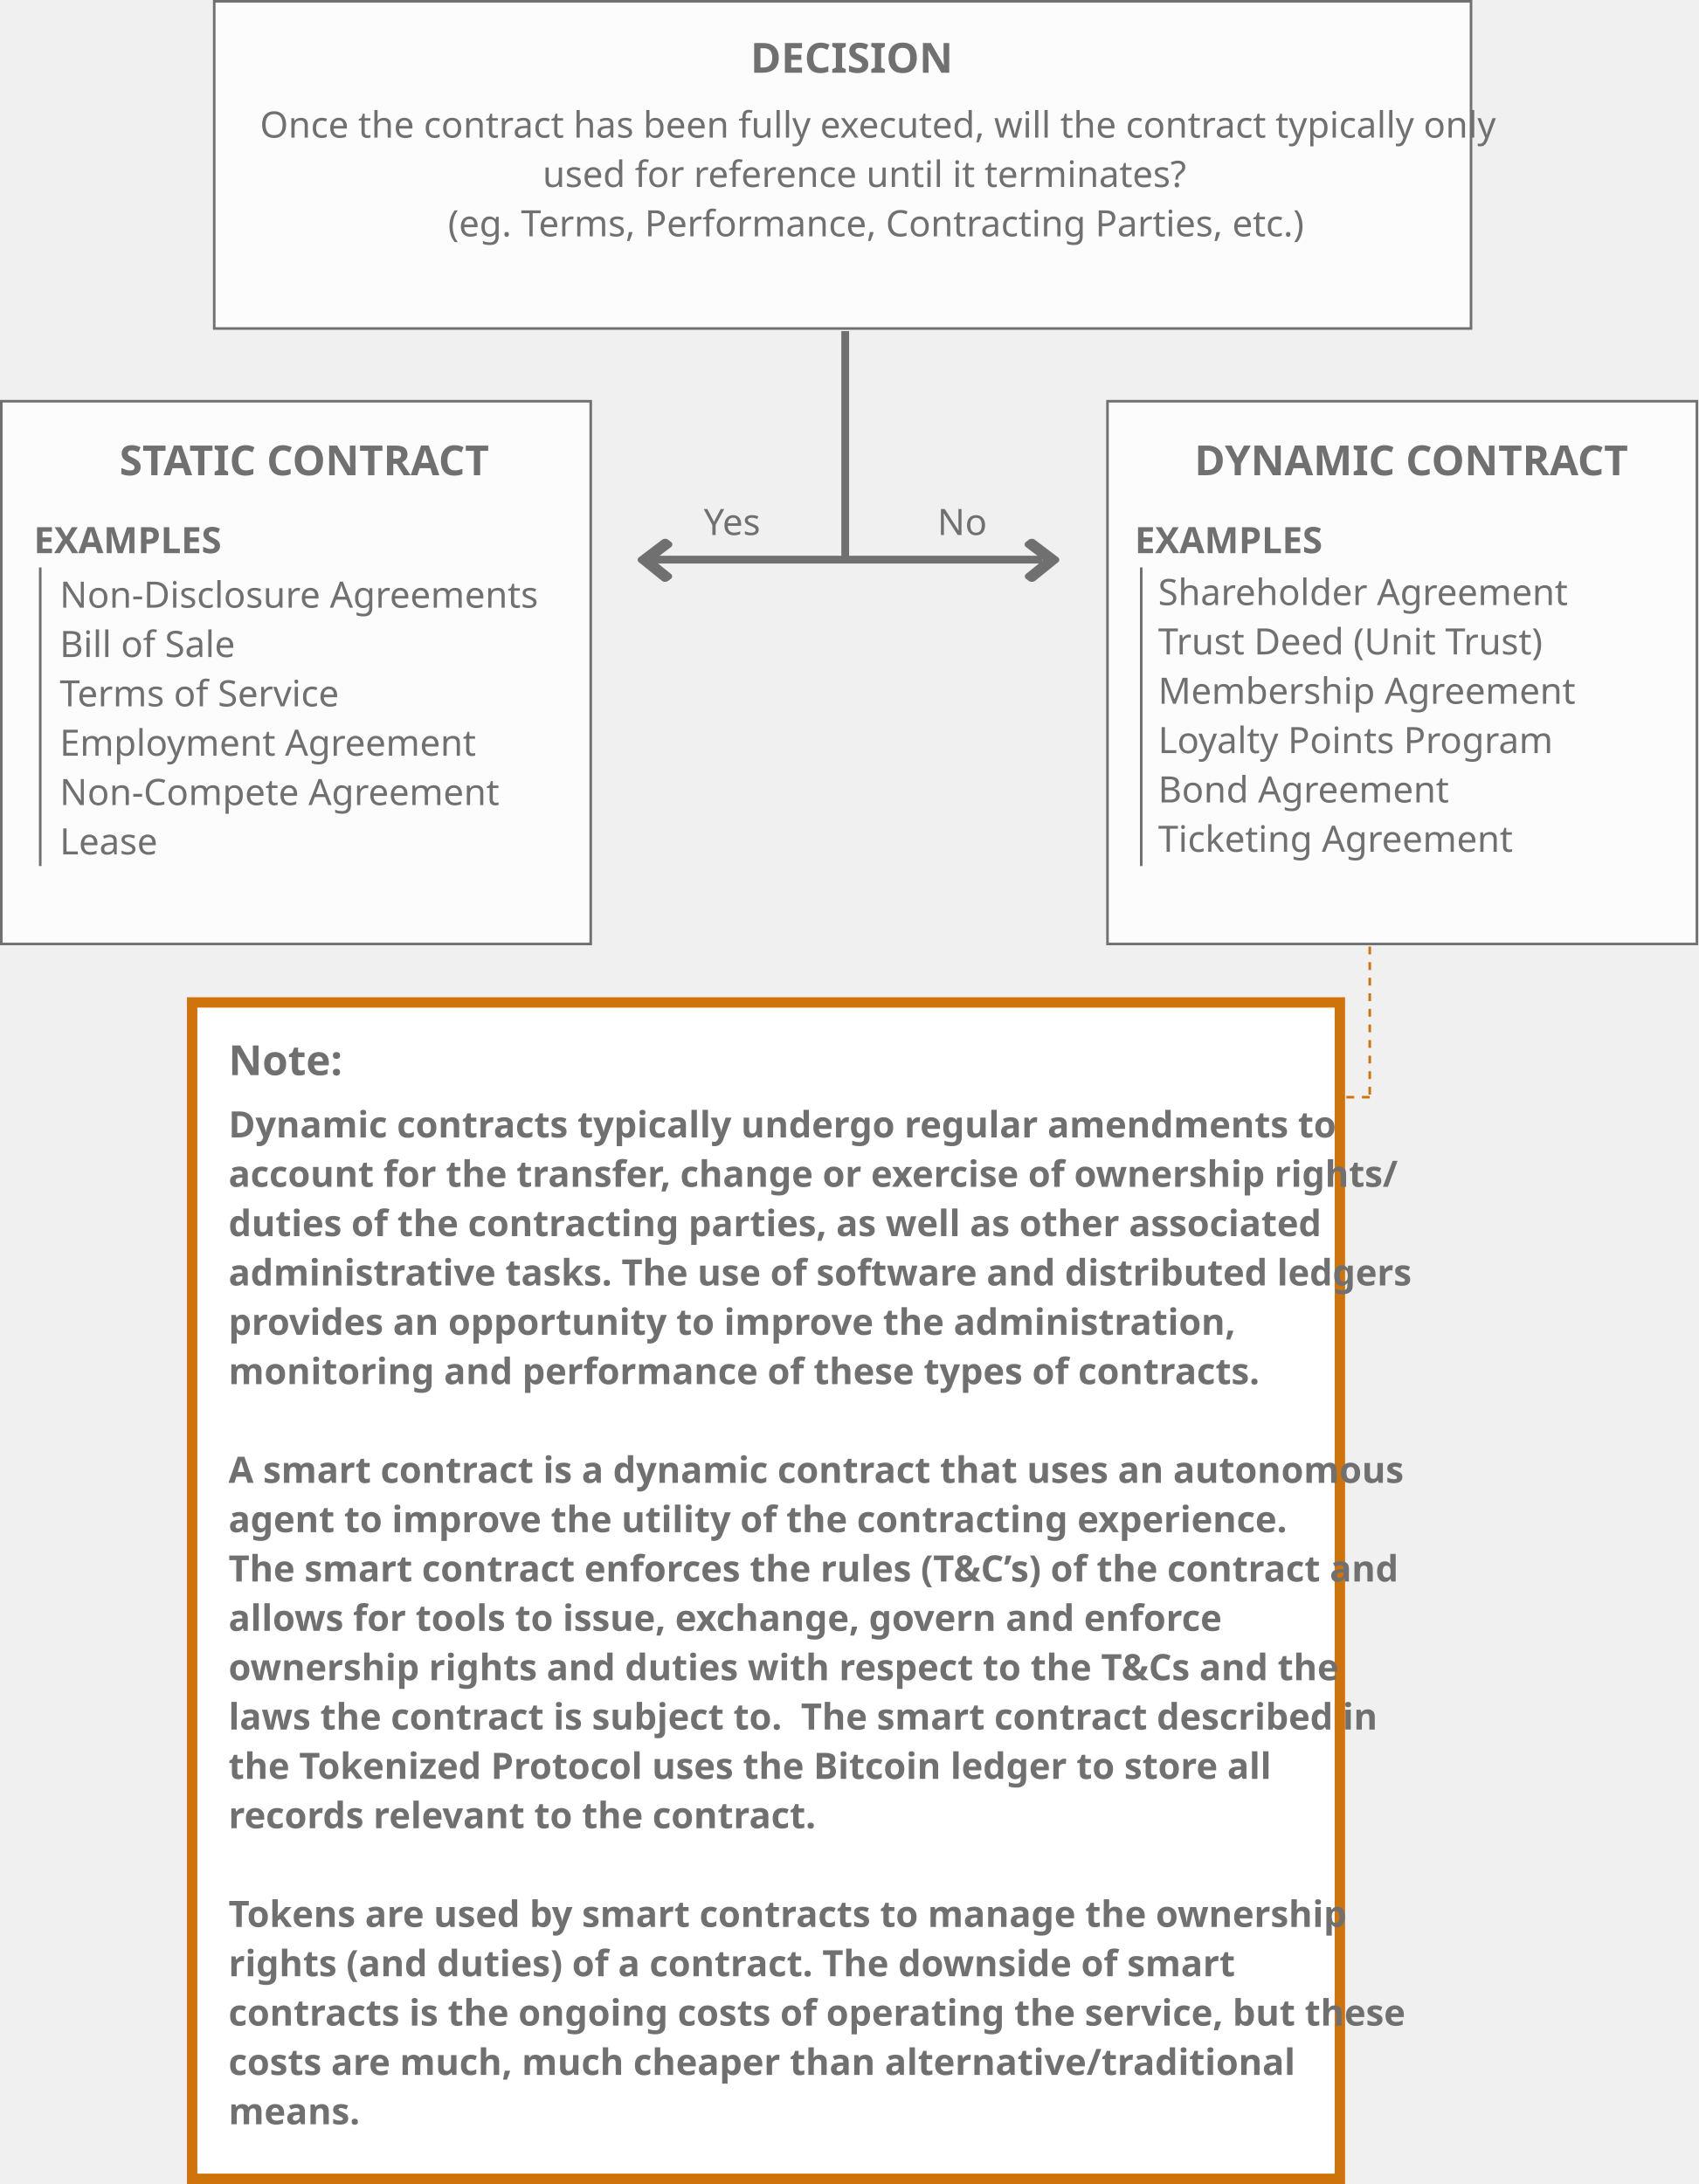
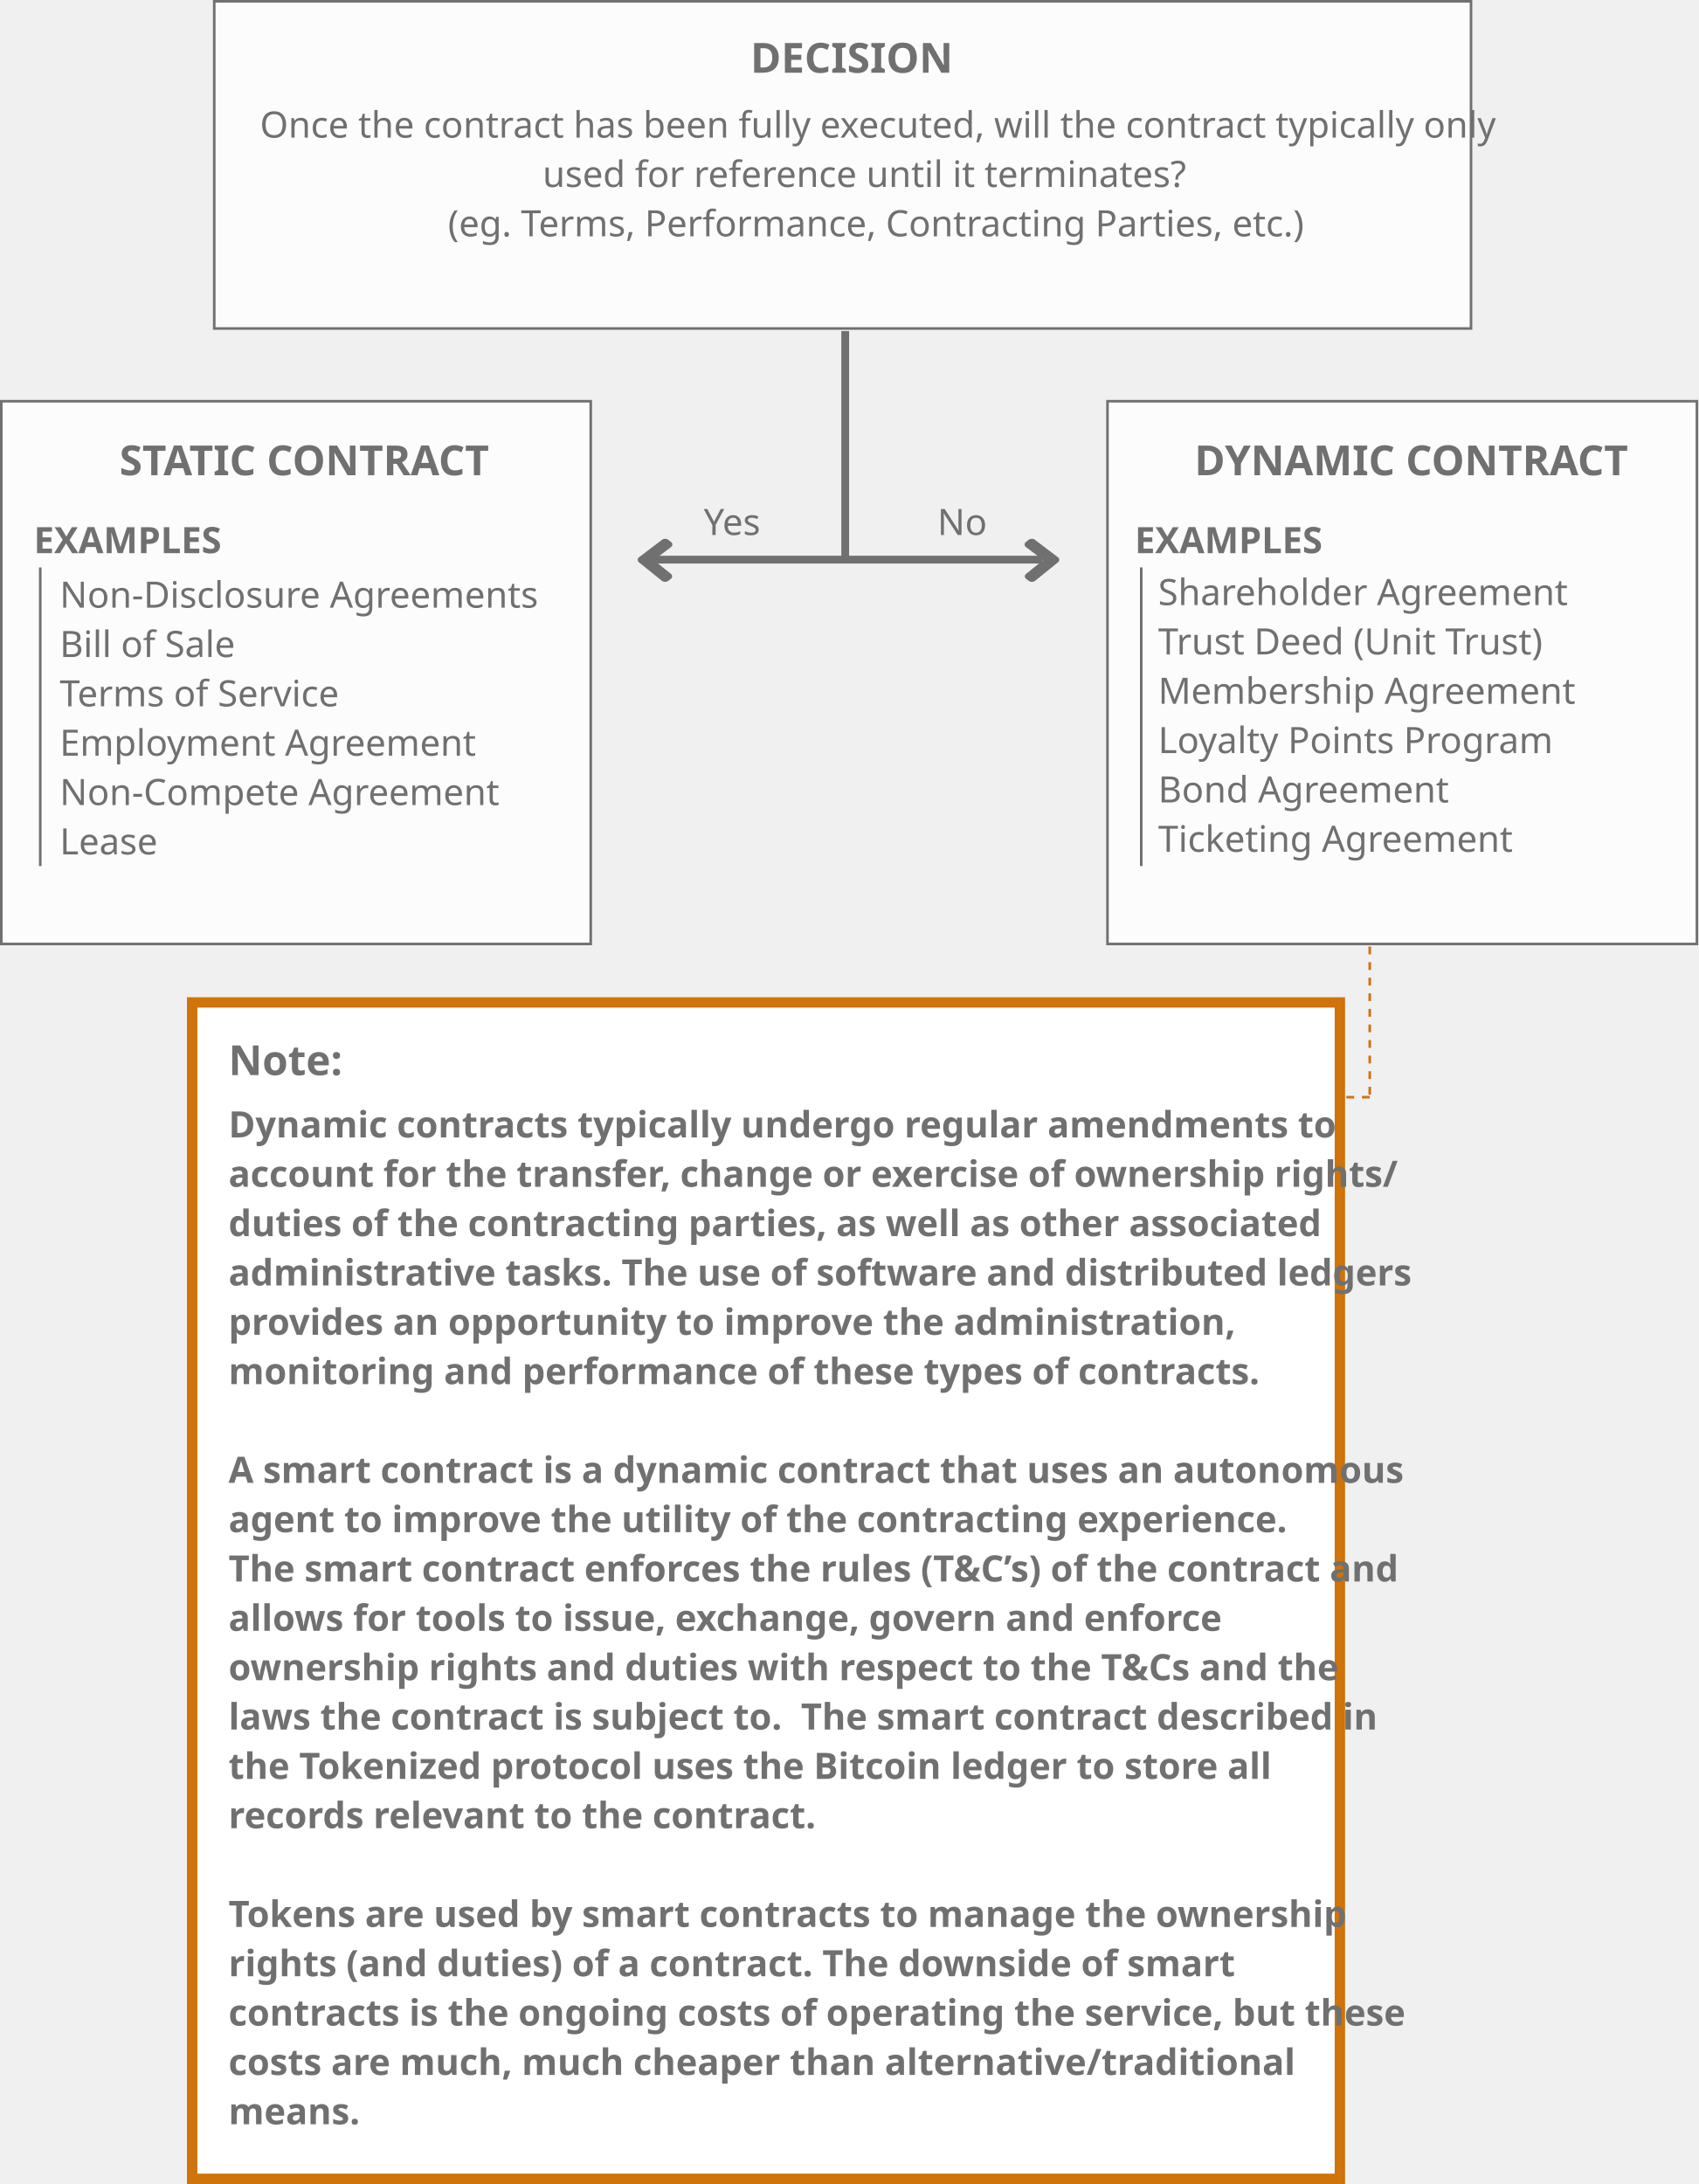
<svg xmlns="http://www.w3.org/2000/svg" width="654" height="841" viewBox="0 0 654 841">
  <g id="contract-formation-decision-tree" transform="translate(-9388 897)">
    <line id="Line_352" data-name="Line 352" x2="150" transform="translate(9639.5 -681.5)" fill="none" stroke="#707070" stroke-width="3" />
    <path id="Path_60" data-name="Path 60" d="M6.231,8.3l6.65-5.194a1.2,1.2,0,0,0,.512-.965,1.166,1.166,0,0,0-.493-.961L11.892.389A1.908,1.908,0,0,0,10.667,0,1.955,1.955,0,0,0,9.434.4L.512,7.355A1.2,1.2,0,0,0,0,8.32a1.167,1.167,0,0,0,.493.961l8.78,6.9a1.909,1.909,0,0,0,1.225.39,1.952,1.952,0,0,0,1.232-.4l1.026-.8a1.174,1.174,0,0,0,.02-1.926Z" transform="translate(9796.096 -673.135) rotate(179)" fill="#707070" />
    <g id="Rectangle_291" data-name="Rectangle 291" transform="translate(9470 -897)" fill="#fcfcfc" stroke="#707070" stroke-width="1">
      <rect width="485" height="127" stroke="none" />
      <rect x="0.5" y="0.5" width="484" height="126" fill="none" />
    </g>
    <text id="DECISION" transform="translate(9677 -869)" fill="#707070" font-size="16" font-family="SegoeUI-Semibold, Segoe UI" font-weight="600">
      <tspan x="0" y="0">DECISION</tspan>
    </text>
    <text id="Once_the_contract_has_been_fully_executed_will_the_contract_typically_only_used_for_reference_until_it_terminates_eg._Terms_Performance_Contracting_Parties_etc._" data-name="Once the contract has been fully executed, will the contract typically only used for reference until it terminates?(eg. Terms, Performance, Contracting Parties, etc.)" transform="translate(9485 -859)" fill="#707070" font-size="14" font-family="SegoeUI, Segoe UI">
      <tspan x="3.093" y="15">Once the contract has been fully executed, will the contract typically only </tspan>
      <tspan x="111.969" y="34">used for reference until it terminates?</tspan>
      <tspan x="75.523" y="53">(eg. Terms, Performance, Contracting Parties, etc.)</tspan>
    </text>
    <line id="Line_353" data-name="Line 353" y2="88" transform="translate(9713.5 -769.5)" fill="none" stroke="#707070" stroke-width="3" />
    <path id="Path_60-2" data-name="Path 60" d="M6.231,8.264l6.65,5.194a1.2,1.2,0,0,1,.512.965,1.166,1.166,0,0,1-.493.961l-1.01.795a1.908,1.908,0,0,1-1.224.389,1.955,1.955,0,0,1-1.233-.4L.512,9.213A1.2,1.2,0,0,1,0,8.248a1.167,1.167,0,0,1,.493-.961L9.272.39A1.909,1.909,0,0,1,10.5,0a1.952,1.952,0,0,1,1.232.4l1.026.8a1.174,1.174,0,0,1,.02,1.926Z" transform="matrix(1, 0.017, -0.017, 1, 9633.704, -689.701)" fill="#707070" />
    <text id="Yes" transform="translate(9659 -706)" fill="#707070" font-size="14" font-family="SegoeUI, Segoe UI">
      <tspan x="0" y="15">Yes</tspan>
    </text>
    <g id="Rectangle_292" data-name="Rectangle 292" transform="translate(9388 -743)" fill="#fcfcfc" stroke="#707070" stroke-width="1">
      <rect width="228" height="210" stroke="none" />
      <rect x="0.5" y="0.5" width="227" height="209" fill="none" />
    </g>
    <text id="STATIC_CONTRACT" data-name="STATIC CONTRACT" transform="translate(9434 -714)" fill="#707070" font-size="16" font-family="SegoeUI-Semibold, Segoe UI" font-weight="600">
      <tspan x="0" y="0">STATIC CONTRACT</tspan>
    </text>
    <g id="Rectangle_293" data-name="Rectangle 293" transform="translate(9814 -743)" fill="#fcfcfc" stroke="#707070" stroke-width="1">
      <rect width="228" height="210" stroke="none" />
      <rect x="0.5" y="0.5" width="227" height="209" fill="none" />
    </g>
    <text id="DYNAMIC_CONTRACT" data-name="DYNAMIC CONTRACT" transform="translate(9848 -714)" fill="#707070" font-size="16" font-family="SegoeUI-Semibold, Segoe UI" font-weight="600">
      <tspan x="0" y="0">DYNAMIC CONTRACT</tspan>
    </text>
    <text id="No" transform="translate(9749 -706)" fill="#707070" font-size="14" font-family="SegoeUI, Segoe UI">
      <tspan x="0" y="15">No</tspan>
    </text>
    <text id="Non-Disclosure_Agreements_Bill_of_Sale_Terms_of_Service_Employment_Agreement_Non-Compete_Agreement_Lease_" data-name="Non-Disclosure Agreements Bill of Sale Terms of Service Employment Agreement Non-Compete Agreement Lease " transform="translate(9411 -678)" fill="#707070" font-size="14" font-family="SegoeUI, Segoe UI">
      <tspan x="0" y="15">Non-Disclosure Agreements</tspan>
      <tspan x="0" y="34">Bill of Sale</tspan>
      <tspan x="0" y="53">Terms of Service</tspan>
      <tspan x="0" y="72">Employment Agreement</tspan>
      <tspan x="0" y="91">Non-Compete Agreement</tspan>
      <tspan x="0" y="110">Lease</tspan>
    </text>
    <text id="Shareholder_Agreement_Trust_Deed_Unit_Trust_Membership_Agreement_Loyalty_Points_Program_Bond_Agreement_Ticketing_Agreement_" data-name="Shareholder Agreement Trust Deed (Unit Trust) Membership Agreement Loyalty Points Program Bond Agreement Ticketing Agreement " transform="translate(9834 -679)" fill="#707070" font-size="14" font-family="SegoeUI, Segoe UI">
      <tspan x="0" y="15">Shareholder Agreement</tspan>
      <tspan x="0" y="34">Trust Deed (Unit Trust)</tspan>
      <tspan x="0" y="53">Membership Agreement</tspan>
      <tspan x="0" y="72">Loyalty Points Program</tspan>
      <tspan x="0" y="91">Bond Agreement</tspan>
      <tspan x="0" y="110">Ticketing Agreement</tspan>
    </text>
    <text id="EXAMPLES" transform="translate(9825 -699)" fill="#707070" font-size="14" font-family="SegoeUI-Bold, Segoe UI" font-weight="700">
      <tspan x="0" y="15">EXAMPLES</tspan>
    </text>
    <line id="Line_373" data-name="Line 373" y2="115" transform="translate(9827.5 -678.5)" fill="none" stroke="#707070" stroke-width="1" />
    <text id="EXAMPLES-2" data-name="EXAMPLES" transform="translate(9401 -699)" fill="#707070" font-size="14" font-family="SegoeUI-Bold, Segoe UI" font-weight="700">
      <tspan x="0" y="15">EXAMPLES</tspan>
    </text>
    <line id="Line_374" data-name="Line 374" y2="115" transform="translate(9403.5 -678.5)" fill="none" stroke="#707070" stroke-width="1" />
    <g id="Rectangle_313" data-name="Rectangle 313" transform="translate(9460 -513)" fill="#fff" stroke="#cf730b" stroke-width="4">
      <rect width="446" height="457" stroke="none" />
      <rect x="2" y="2" width="442" height="453" fill="none" />
    </g>
    <text id="Note:" transform="translate(9476 -500)" fill="#707070" font-size="16" font-family="SegoeUI-Semibold, Segoe UI" font-weight="600">
      <tspan x="0" y="17">Note:</tspan>
    </text>
    <text id="Dynamic_contracts_typically_undergo_regular_amendments_to_account_for_the_transfer_change_or_exercise_of_ownership_rights_duties_of_the_contracting_parties_as_well_as_other_associated_administrative_tasks._The_use_of_software_and_distributed_ledgers_prov" data-name="Dynamic contracts typically undergo regular amendments to account for the transfer, change or exercise of ownership rights/duties of the contracting parties, as well as other associated administrative tasks. The use of software and distributed ledgers prov" transform="translate(9476 -474)" fill="#707070" font-size="14" font-family="SegoeUI-Semibold, Segoe UI" font-weight="600">
      <tspan x="0" y="15">Dynamic contracts typically undergo regular amendments to </tspan>
      <tspan x="0" y="34">account for the transfer, change or exercise of ownership rights/</tspan>
      <tspan x="0" y="53">duties of the contracting parties, as well as other associated </tspan>
      <tspan x="0" y="72">administrative tasks. The use of software and distributed ledgers </tspan>
      <tspan x="0" y="91">provides an opportunity to improve the administration, </tspan>
      <tspan x="0" y="110">monitoring and performance of these types of contracts. </tspan>
      <tspan x="0" y="129" />
      <tspan x="0" y="148">A smart contract is a dynamic contract that uses an autonomous </tspan>
      <tspan x="0" y="167">agent to improve the utility of the contracting experience. </tspan>
      <tspan x="0" y="186">The smart contract enforces the rules (T&amp;C’s) of the contract and </tspan>
      <tspan x="0" y="205">allows for tools to issue, exchange, govern and enforce </tspan>
      <tspan x="0" y="224">ownership rights and duties with respect to the T&amp;Cs and the </tspan>
      <tspan x="0" y="243" xml:space="preserve">laws the contract is subject to.  The smart contract described in </tspan>
-       <tspan x="0" y="262">the Tokenized Protocol uses the Bitcoin ledger to store all </tspan>
+       <tspan x="0" y="262">the Tokenized protocol uses the Bitcoin ledger to store all </tspan>
      <tspan x="0" y="281">records relevant to the contract.</tspan>
      <tspan x="0" y="300" />
      <tspan x="0" y="319">Tokens are used by smart contracts to manage the ownership </tspan>
      <tspan x="0" y="338">rights (and duties) of a contract. The downside of smart </tspan>
      <tspan x="0" y="357">contracts is the ongoing costs of operating the service, but these </tspan>
      <tspan x="0" y="376">costs are much, much cheaper than alternative/traditional </tspan>
      <tspan x="0" y="395">means.</tspan>
    </text>
    <line id="Line_375" data-name="Line 375" x2="9" transform="translate(9906.5 -474.5)" fill="none" stroke="#cf730b" stroke-width="1" stroke-dasharray="3" />
    <line id="Line_376" data-name="Line 376" y2="58" transform="translate(9915.5 -532.5)" fill="none" stroke="#cf730b" stroke-width="1" stroke-dasharray="3" />
  </g>
</svg>
